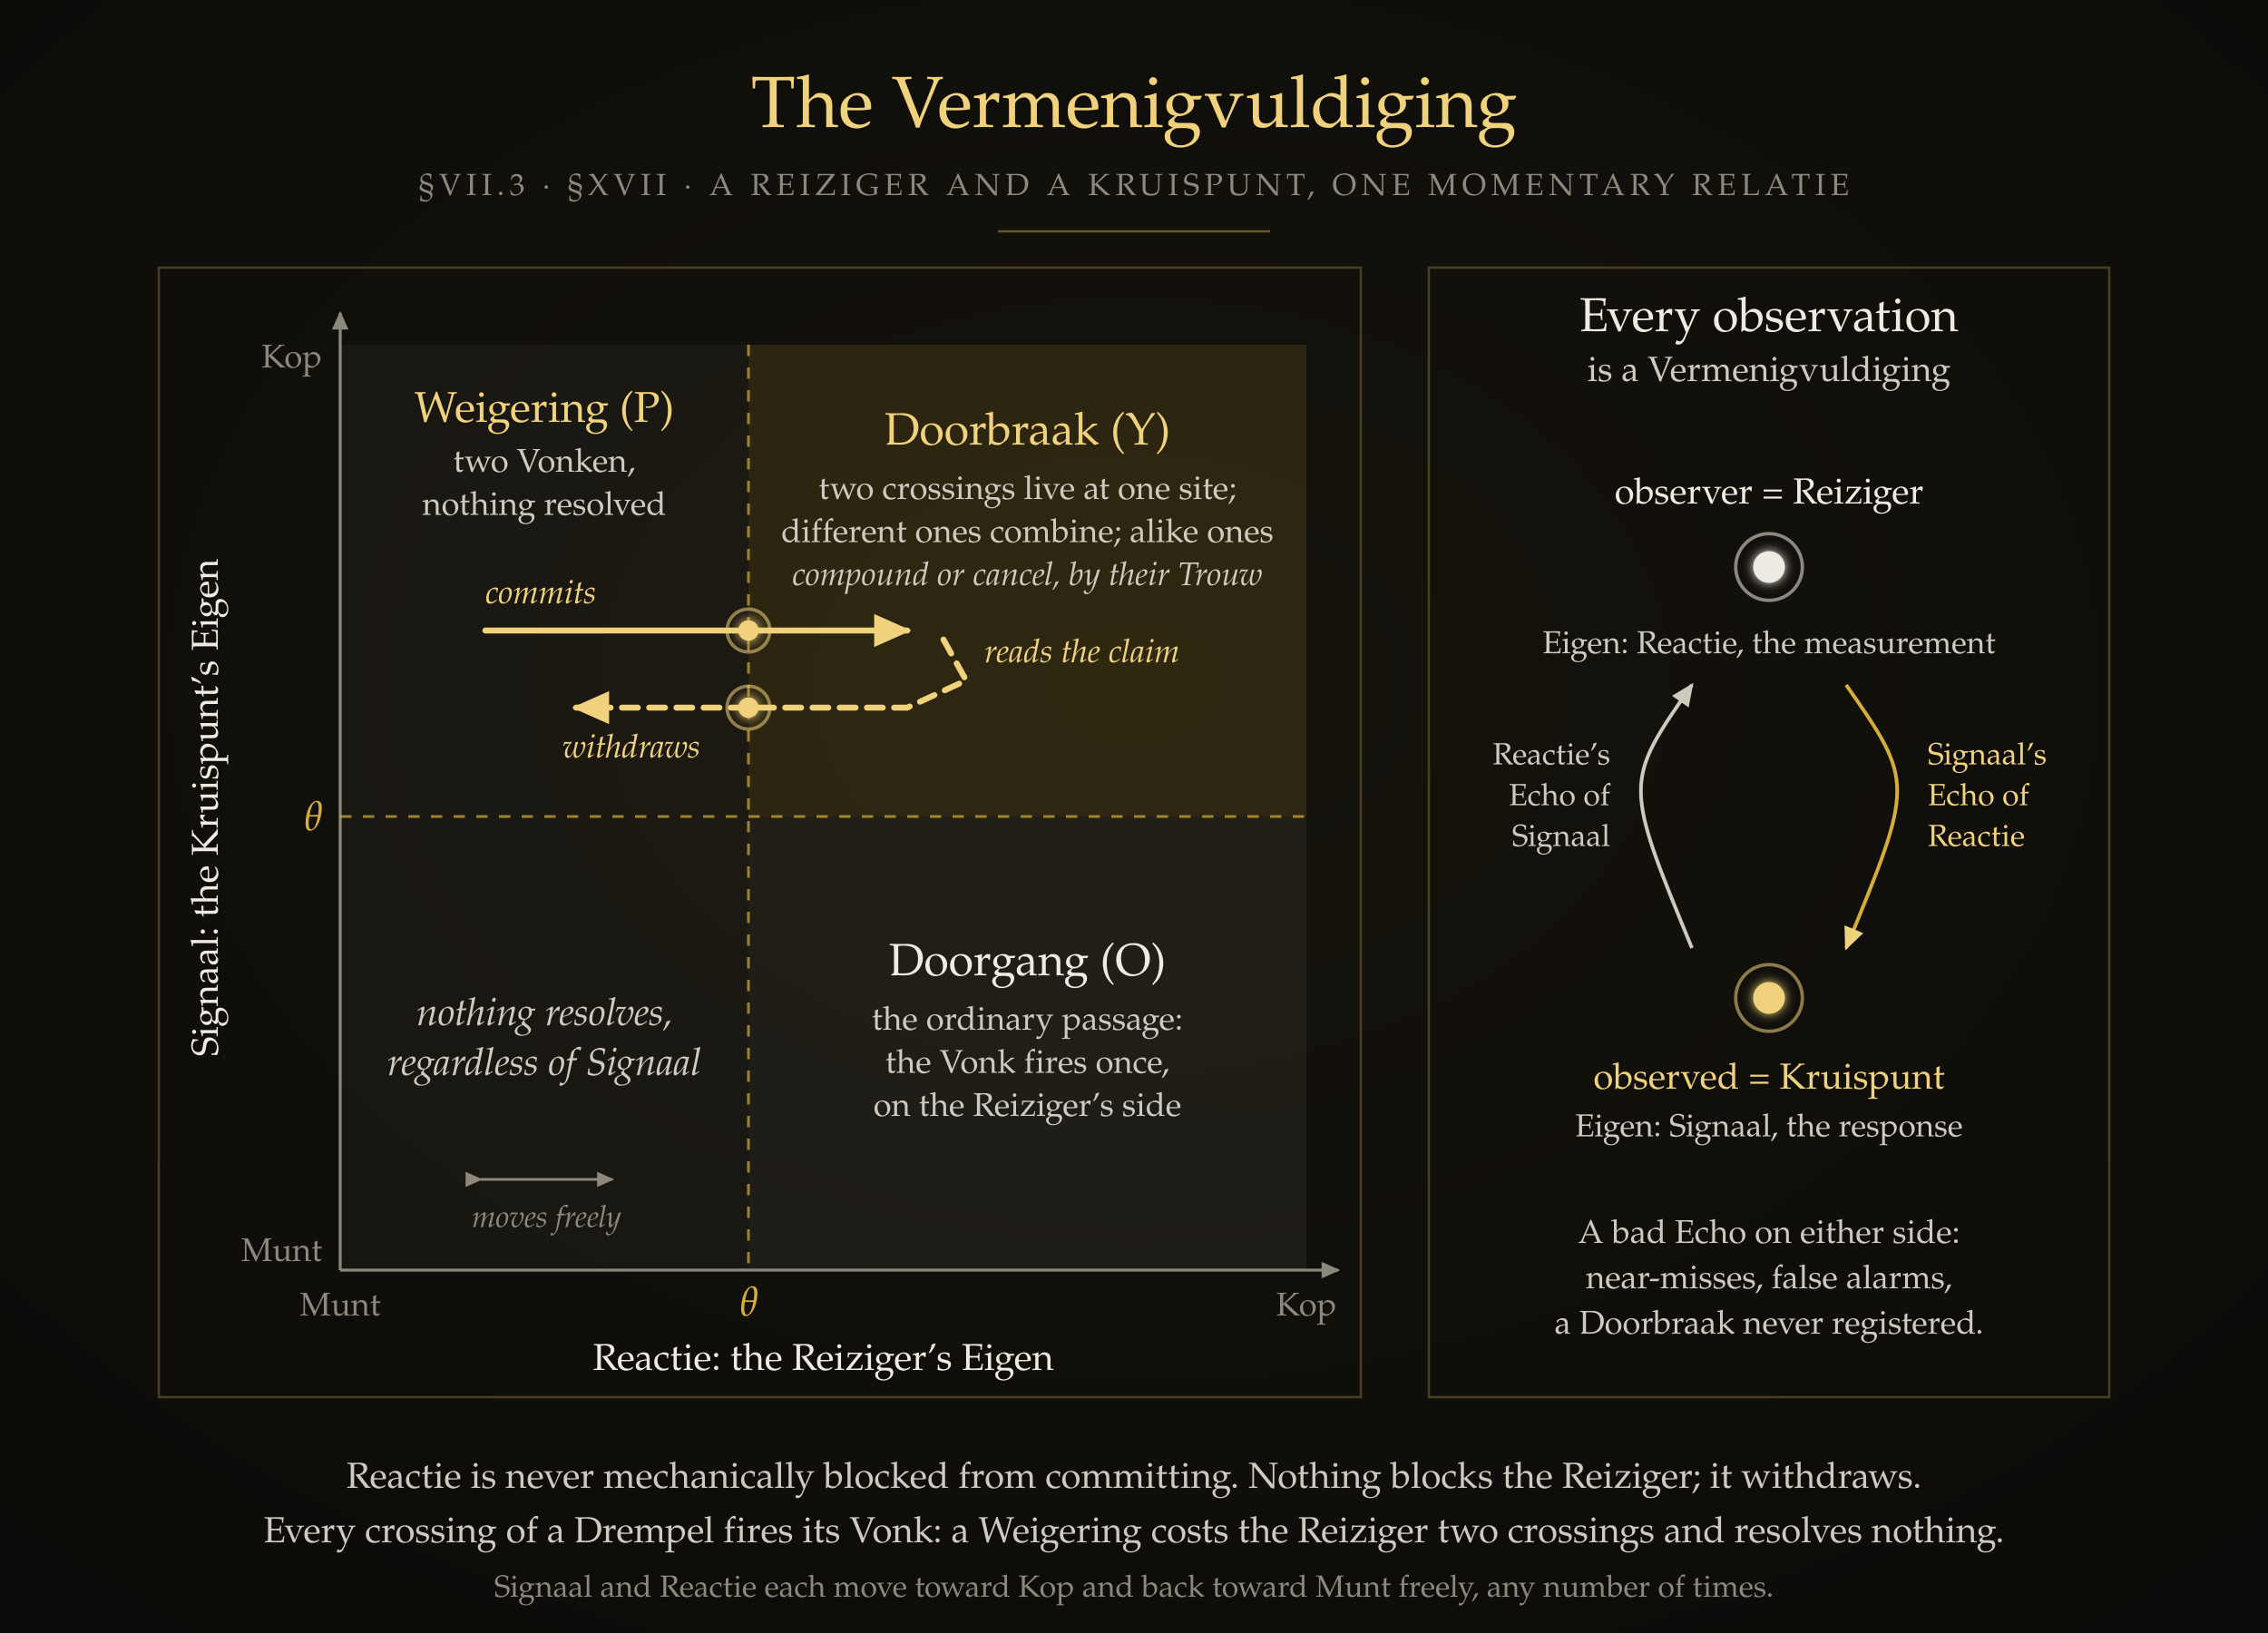
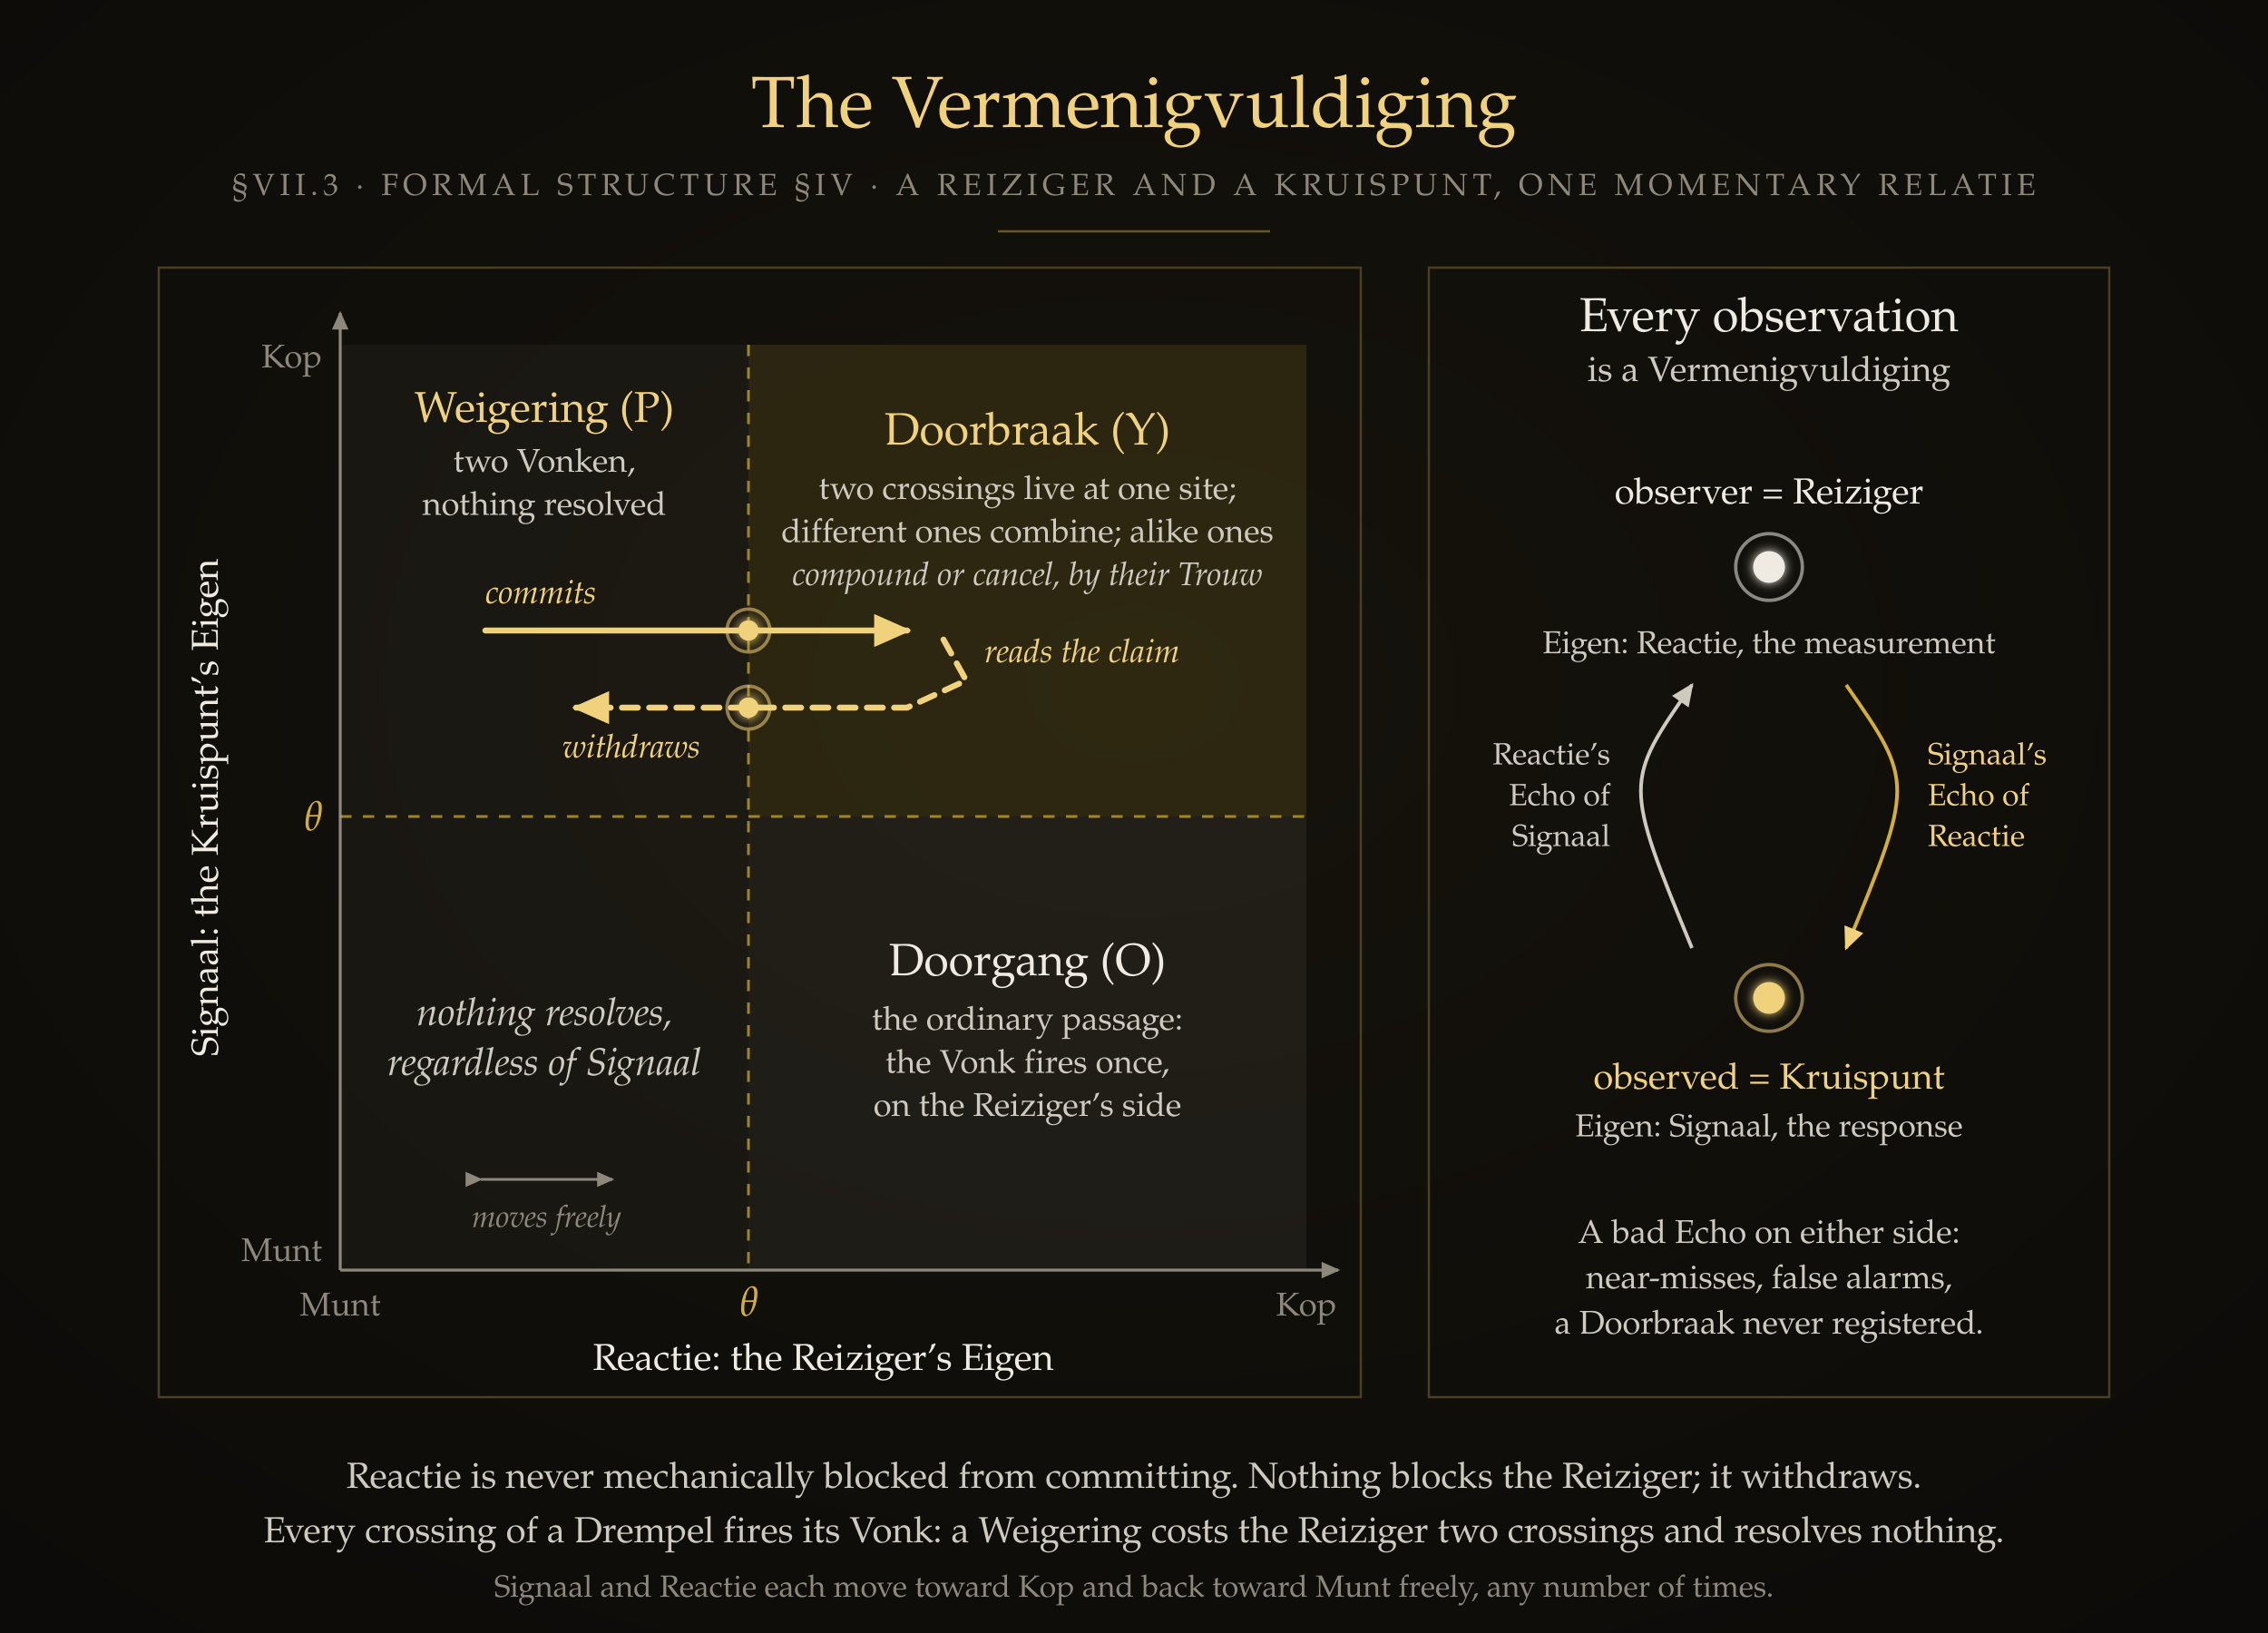
<svg xmlns="http://www.w3.org/2000/svg" viewBox="0 0 1000 720" role="img" aria-labelledby="title" aria-describedby="desc" font-family="'Iowan Old Style','Palatino Linotype',Palatino,Georgia,'Times New Roman',serif">
  <defs>
    <filter id="glow" filterUnits="userSpaceOnUse" x="0" y="0" width="1000" height="720">
      <feGaussianBlur stdDeviation="2.4" result="blur" />
      <feMerge>
        <feMergeNode in="blur" />
        <feMergeNode in="SourceGraphic" />
      </feMerge>
    </filter>
    <radialGradient id="vignette" cx="50%" cy="42%" r="75%">
      <stop offset="0%" stop-color="#16130c" />
      <stop offset="100%" stop-color="#0c0b09" />
    </radialGradient>
    <marker id="arrowFaint" viewBox="0 0 10 10" refX="8" refY="5" markerWidth="7" markerHeight="7" orient="auto">
      <path d="M0,1 L9,5 L0,9 z" fill="#8d877c" />
    </marker>
    <marker id="arrowGold" viewBox="0 0 10 10" refX="8" refY="5" markerWidth="7" markerHeight="7" orient="auto">
      <path d="M0,1 L9,5 L0,9 z" fill="#f1d27c" />
    </marker>
    <marker id="arrowDim" viewBox="0 0 10 10" refX="8" refY="5" markerWidth="7" markerHeight="7" orient="auto">
      <path d="M0,1 L9,5 L0,9 z" fill="#cfcac0" />
    </marker>
    <marker id="arrowBright" viewBox="0 0 10 10" refX="8" refY="5" markerWidth="7" markerHeight="7" orient="auto">
      <path d="M0,1 L9,5 L0,9 z" fill="#efebe2" />
    </marker>
  </defs>
  <rect width="1000" height="720" fill="url(#vignette)" />
  <text x="500.0" y="56.0" font-size="32" fill="#f1d27c" text-anchor="middle">The Vermenigvuldiging</text>
-   <text x="500.0" y="86.0" font-size="13.5" fill="#8d877c" text-anchor="middle" letter-spacing="2.2">§VII.3  ·  §XVII  ·  A REIZIGER AND A KRUISPUNT, ONE MOMENTARY RELATIE</text>
+   <text x="500.0" y="86.0" font-size="13.5" fill="#8d877c" text-anchor="middle" letter-spacing="2.2">§VII.3  ·  FORMAL STRUCTURE §IV  ·  A REIZIGER AND A KRUISPUNT, ONE MOMENTARY RELATIE</text>
  <line x1="440.0" y1="102.0" x2="560.0" y2="102.0" stroke="#d4af37" stroke-width="1" opacity="0.45" />
  <rect x="70.0" y="118.0" width="530.0" height="498.0" fill="none" stroke="#4a3f22" stroke-width="1" />
  <rect x="150.0" y="152.0" width="180.0" height="408.0" fill="#8d877c" opacity="0.07" />
  <rect x="330.0" y="360.0" width="246.0" height="200.0" fill="#efebe2" opacity="0.06" />
  <rect x="330.0" y="152.0" width="246.0" height="208.0" fill="#d4af37" opacity="0.13" />
  <line x1="150.0" y1="560.0" x2="150.0" y2="138.0" stroke="#8d877c" stroke-width="1.3" marker-end="url(#arrowFaint)" />
  <line x1="150.0" y1="560.0" x2="590.0" y2="560.0" stroke="#8d877c" stroke-width="1.3" marker-end="url(#arrowFaint)" />
  <text x="363.0" y="604.0" font-size="16.5" fill="#efebe2" text-anchor="middle">Reactie: the Reiziger’s Eigen</text>
  <text x="150.0" y="580.0" font-size="14.5" fill="#8d877c" text-anchor="middle">Munt</text>
  <text x="576.0" y="580.0" font-size="14.5" fill="#8d877c" text-anchor="middle">Kop</text>
  <text x="96.0" y="356.0" font-size="16.5" fill="#efebe2" text-anchor="middle" transform="rotate(-90 96.0 356.0)">Signaal: the Kruispunt’s Eigen</text>
  <text x="142.0" y="556.0" font-size="14.5" fill="#8d877c" text-anchor="end">Munt</text>
  <text x="142.0" y="162.0" font-size="14.5" fill="#8d877c" text-anchor="end">Kop</text>
  <line x1="330.0" y1="152.0" x2="330.0" y2="560.0" stroke="#d4af37" stroke-width="1.2" stroke-dasharray="5 5" opacity="0.7" />
  <line x1="150.0" y1="360.0" x2="576.0" y2="360.0" stroke="#d4af37" stroke-width="1.2" stroke-dasharray="5 5" opacity="0.7" />
  <text x="330.0" y="580.0" font-size="18" fill="#d4af37" text-anchor="middle">
    <tspan font-style="italic">θ</tspan>
  </text>
  <text x="142.0" y="366.0" font-size="18" fill="#d4af37" text-anchor="end">
    <tspan font-style="italic">θ</tspan>
  </text>
  <text x="240.0" y="452.0" font-size="17" fill="#cfcac0" text-anchor="middle" font-style="italic">nothing resolves,</text>
  <text x="240.0" y="474.0" font-size="17" fill="#cfcac0" text-anchor="middle" font-style="italic">regardless of Signaal</text>
  <text x="453.0" y="196.0" font-size="20" fill="#f1d27c" text-anchor="middle">Doorbraak (Y)</text>
  <text x="453.0" y="220.0" font-size="14.5" fill="#cfcac0" text-anchor="middle">two crossings live at one site;</text>
  <text x="453.0" y="239.0" font-size="14.5" fill="#cfcac0" text-anchor="middle">different ones combine; alike ones</text>
  <text x="453.0" y="258.0" font-size="14.5" fill="#cfcac0" text-anchor="middle" font-style="italic">compound or cancel, by their Trouw</text>
  <text x="453.0" y="430.0" font-size="20" fill="#efebe2" text-anchor="middle">Doorgang (O)</text>
  <text x="453.0" y="454.0" font-size="14.5" fill="#cfcac0" text-anchor="middle">the ordinary passage:</text>
  <text x="453.0" y="473.0" font-size="14.5" fill="#cfcac0" text-anchor="middle">the Vonk fires once,</text>
  <text x="453.0" y="492.0" font-size="14.5" fill="#cfcac0" text-anchor="middle">on the Reiziger’s side</text>
  <path d="M214.0,278.0 L400.0,278.0" fill="none" stroke="#f1d27c" stroke-width="2.6" stroke-linecap="round" stroke-linejoin="round" marker-end="url(#arrowGold)" />
  <path d="M416.0,282.0 L426.0,300.0 L400.0,312.0 L254.0,312.0" fill="none" stroke="#f1d27c" stroke-width="2.6" stroke-linecap="round" stroke-linejoin="round" marker-end="url(#arrowGold)" stroke-dasharray="7 5" />
  <circle cx="330.0" cy="278.0" r="9.45" fill="none" stroke="#f1d27c" stroke-width="1.5" opacity="0.55" />
  <circle cx="330.0" cy="278.0" r="4.5" fill="#f1d27c" filter="url(#glow)" />
  <circle cx="330.0" cy="312.0" r="9.45" fill="none" stroke="#f1d27c" stroke-width="1.5" opacity="0.55" />
  <circle cx="330.0" cy="312.0" r="4.5" fill="#f1d27c" filter="url(#glow)" />
  <text x="214.0" y="266.0" font-size="14.5" fill="#f1d27c" font-style="italic">commits</text>
  <text x="434.0" y="292.0" font-size="14.5" fill="#f1d27c" font-style="italic">reads the claim</text>
  <text x="248.0" y="334.0" font-size="14.5" fill="#f1d27c" font-style="italic">withdraws</text>
  <text x="240.0" y="186.0" font-size="19" fill="#f1d27c" text-anchor="middle">Weigering (P)</text>
  <text x="240.0" y="208.0" font-size="14.5" fill="#cfcac0" text-anchor="middle">two Vonken,</text>
  <text x="240.0" y="227.0" font-size="14.5" fill="#cfcac0" text-anchor="middle">nothing resolved</text>
  <line x1="212.0" y1="520.0" x2="270.0" y2="520.0" stroke="#8d877c" stroke-width="1.2" marker-start="url(#arrowFaint)" marker-end="url(#arrowFaint)" />
  <text x="241.0" y="541.0" font-size="13.5" fill="#8d877c" text-anchor="middle" font-style="italic">moves freely</text>
  <rect x="630.0" y="118.0" width="300.0" height="498.0" fill="none" stroke="#4a3f22" stroke-width="1" />
  <text x="780.0" y="146.0" font-size="21" fill="#efebe2" text-anchor="middle">Every observation</text>
  <text x="780.0" y="168.0" font-size="15.5" fill="#cfcac0" text-anchor="middle">is a Vermenigvuldiging</text>
  <circle cx="780.0" cy="250.0" r="14.70" fill="none" stroke="#efebe2" stroke-width="1.5" opacity="0.55" />
  <circle cx="780.0" cy="250.0" r="7" fill="#efebe2" filter="url(#glow)" />
  <circle cx="780.0" cy="440.0" r="14.70" fill="none" stroke="#f1d27c" stroke-width="1.5" opacity="0.55" />
  <circle cx="780.0" cy="440.0" r="7" fill="#f1d27c" filter="url(#glow)" />
  <text x="780.0" y="222.0" font-size="16" fill="#efebe2" text-anchor="middle">observer = Reiziger</text>
  <text x="780.0" y="288.0" font-size="14" fill="#cfcac0" text-anchor="middle">Eigen: Reactie, the measurement</text>
  <text x="780.0" y="480.0" font-size="16" fill="#f1d27c" text-anchor="middle">observed = Kruispunt</text>
  <text x="780.0" y="501.0" font-size="14" fill="#cfcac0" text-anchor="middle">Eigen: Signaal, the response</text>
  <path d="M746.0,418.0 C716.0,345.0 716.0,345.0 746.0,302.0" fill="none" stroke="#cfcac0" stroke-width="1.6" marker-end="url(#arrowDim)" />
  <path d="M814.0,302.0 C844.0,345.0 844.0,345.0 814.0,418.0" fill="none" stroke="#d4af37" stroke-width="1.6" marker-end="url(#arrowGold)" />
  <text x="710.0" y="337.0" font-size="13.5" fill="#cfcac0" text-anchor="end">Reactie’s</text>
  <text x="710.0" y="355.0" font-size="13.5" fill="#cfcac0" text-anchor="end">Echo of</text>
  <text x="710.0" y="373.0" font-size="13.5" fill="#cfcac0" text-anchor="end">Signaal</text>
  <text x="850.0" y="337.0" font-size="13.5" fill="#f1d27c">Signaal’s</text>
  <text x="850.0" y="355.0" font-size="13.5" fill="#f1d27c">Echo of</text>
  <text x="850.0" y="373.0" font-size="13.5" fill="#f1d27c">Reactie</text>
  <text x="780.0" y="548.0" font-size="14.5" fill="#cfcac0" text-anchor="middle">A bad Echo on either side:</text>
  <text x="780.0" y="568.0" font-size="14.5" fill="#cfcac0" text-anchor="middle">near-misses, false alarms,</text>
  <text x="780.0" y="588.0" font-size="14.5" fill="#cfcac0" text-anchor="middle">a Doorbraak never registered.</text>
  <text x="500.0" y="656.0" font-size="16" fill="#cfcac0" text-anchor="middle">Reactie is never mechanically blocked from committing. Nothing blocks the Reiziger; it withdraws.</text>
  <text x="500.0" y="680.0" font-size="16" fill="#cfcac0" text-anchor="middle">Every crossing of a Drempel fires its Vonk: a Weigering costs the Reiziger two crossings and resolves nothing.</text>
  <text x="500.0" y="704.0" font-size="13.5" fill="#8d877c" text-anchor="middle">Signaal and Reactie each move toward Kop and back toward Munt freely, any number of times.</text>
</svg>
